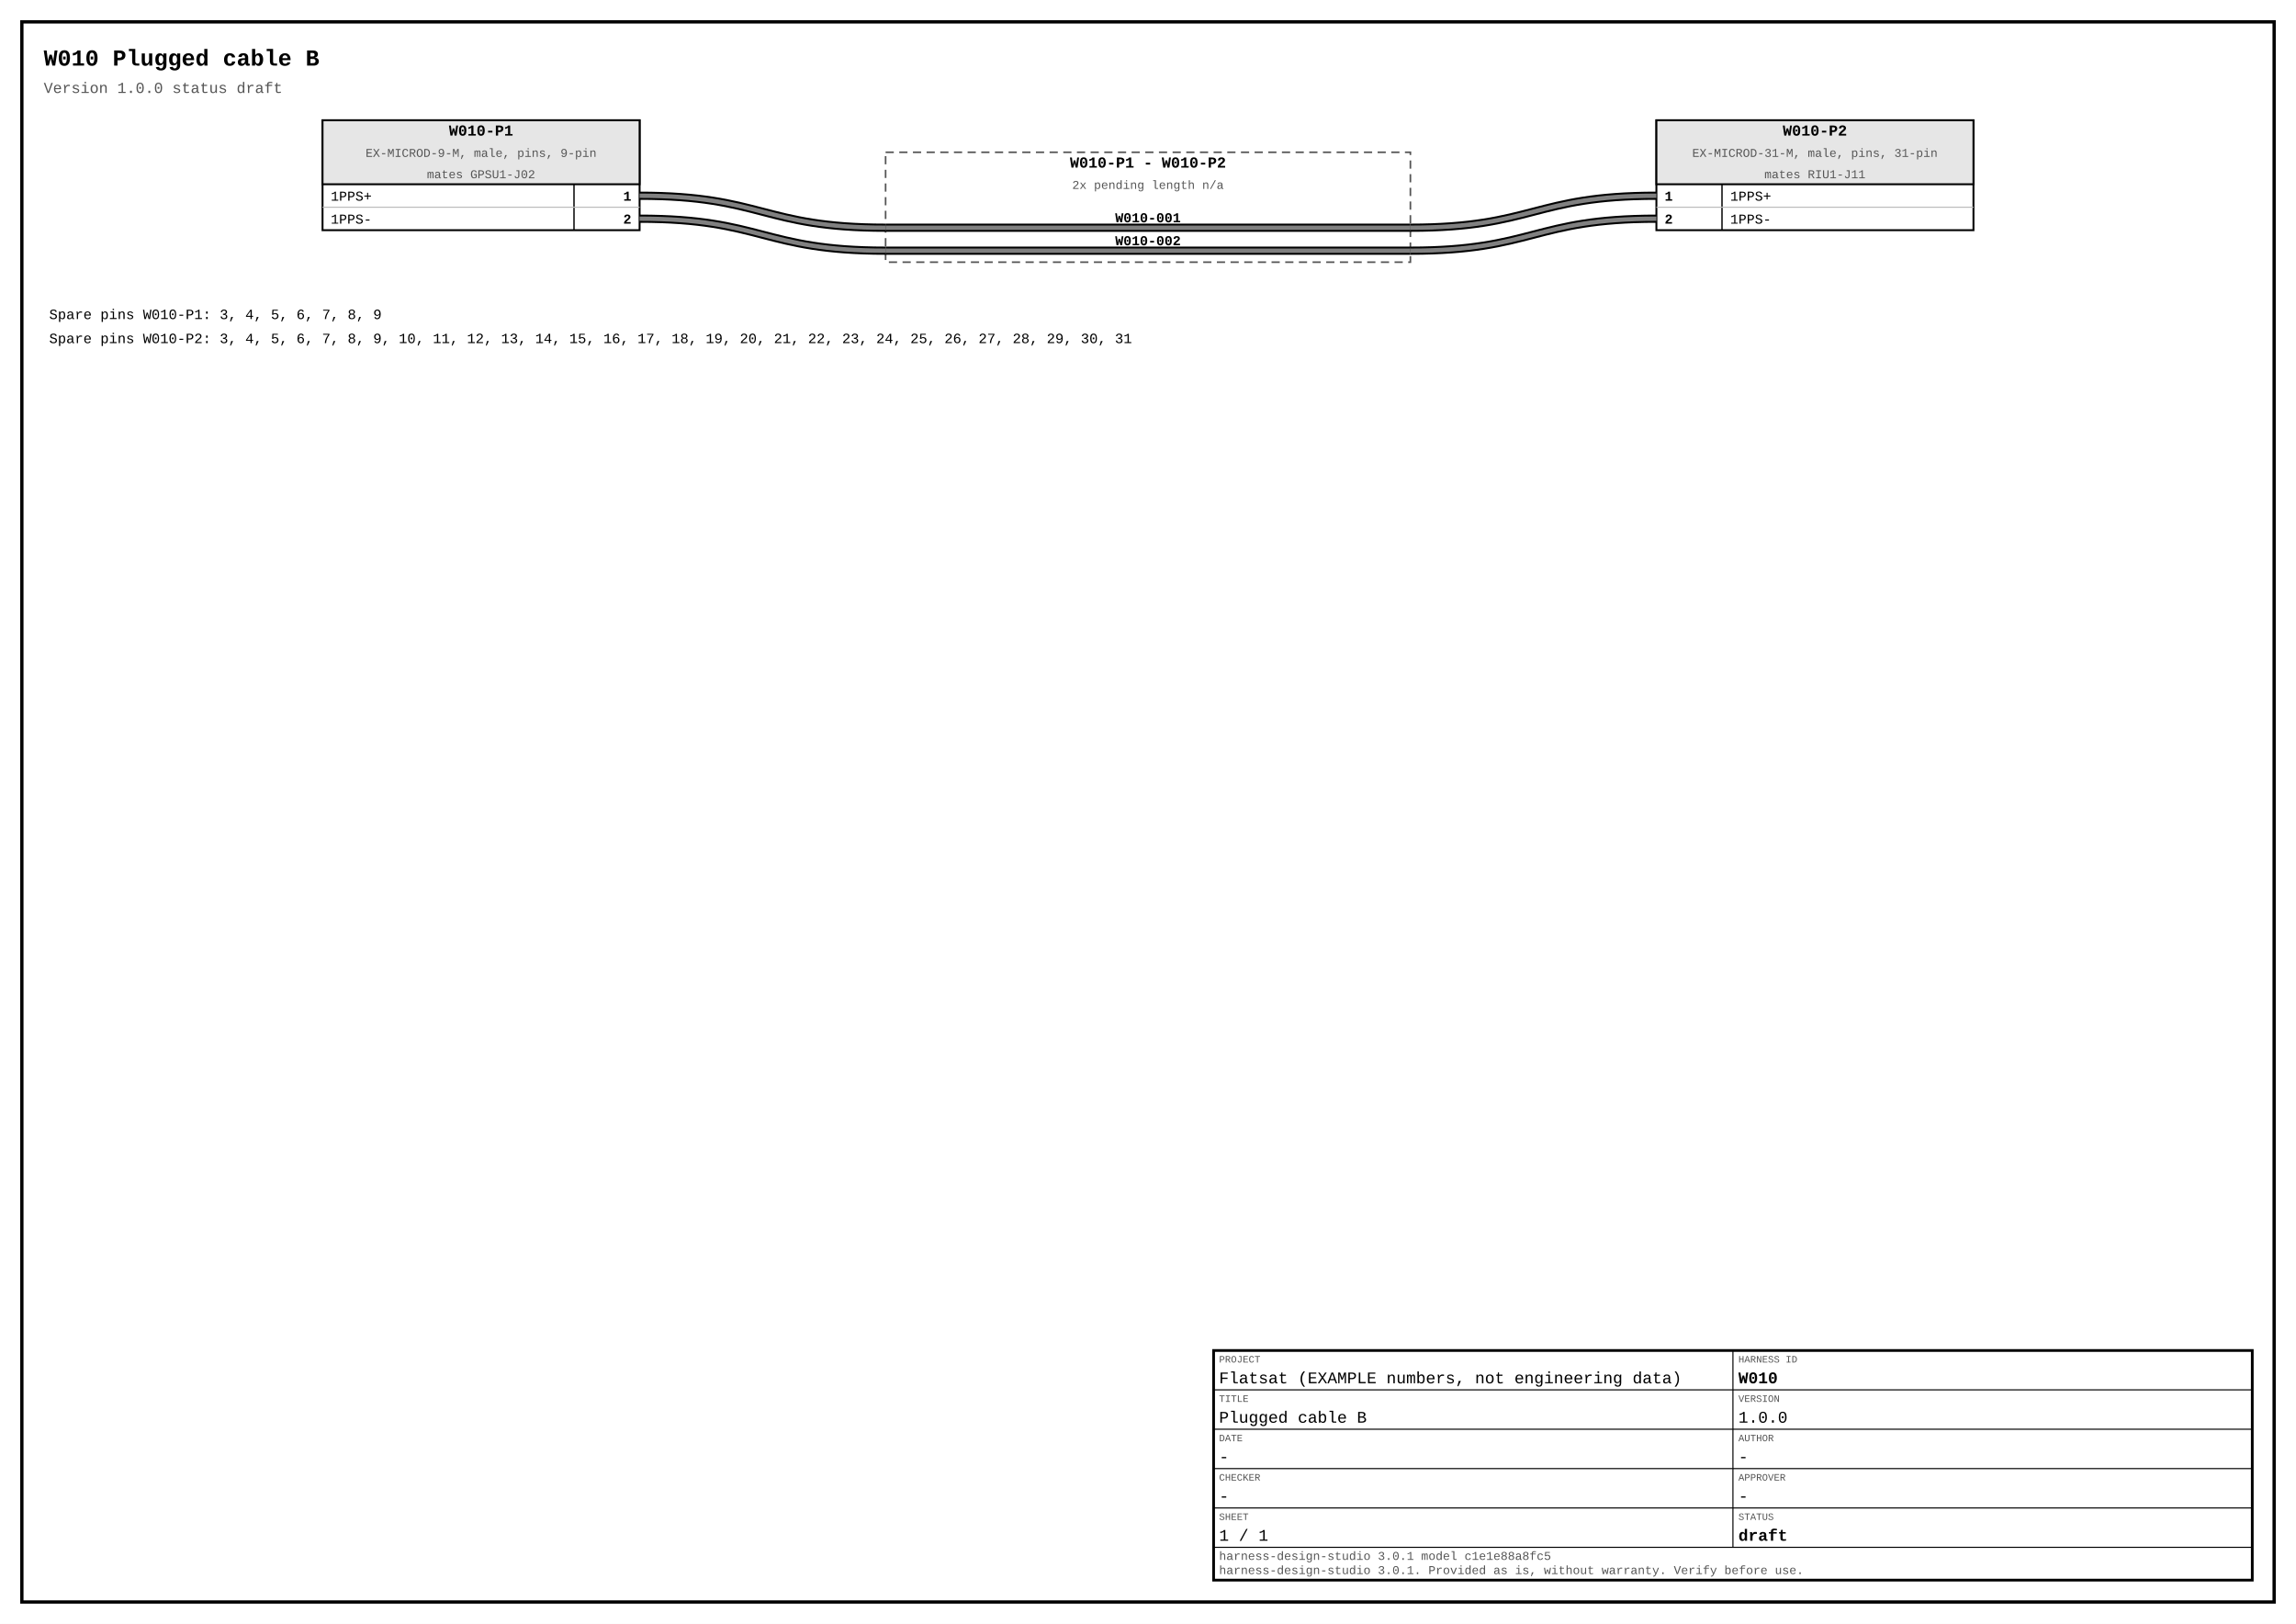
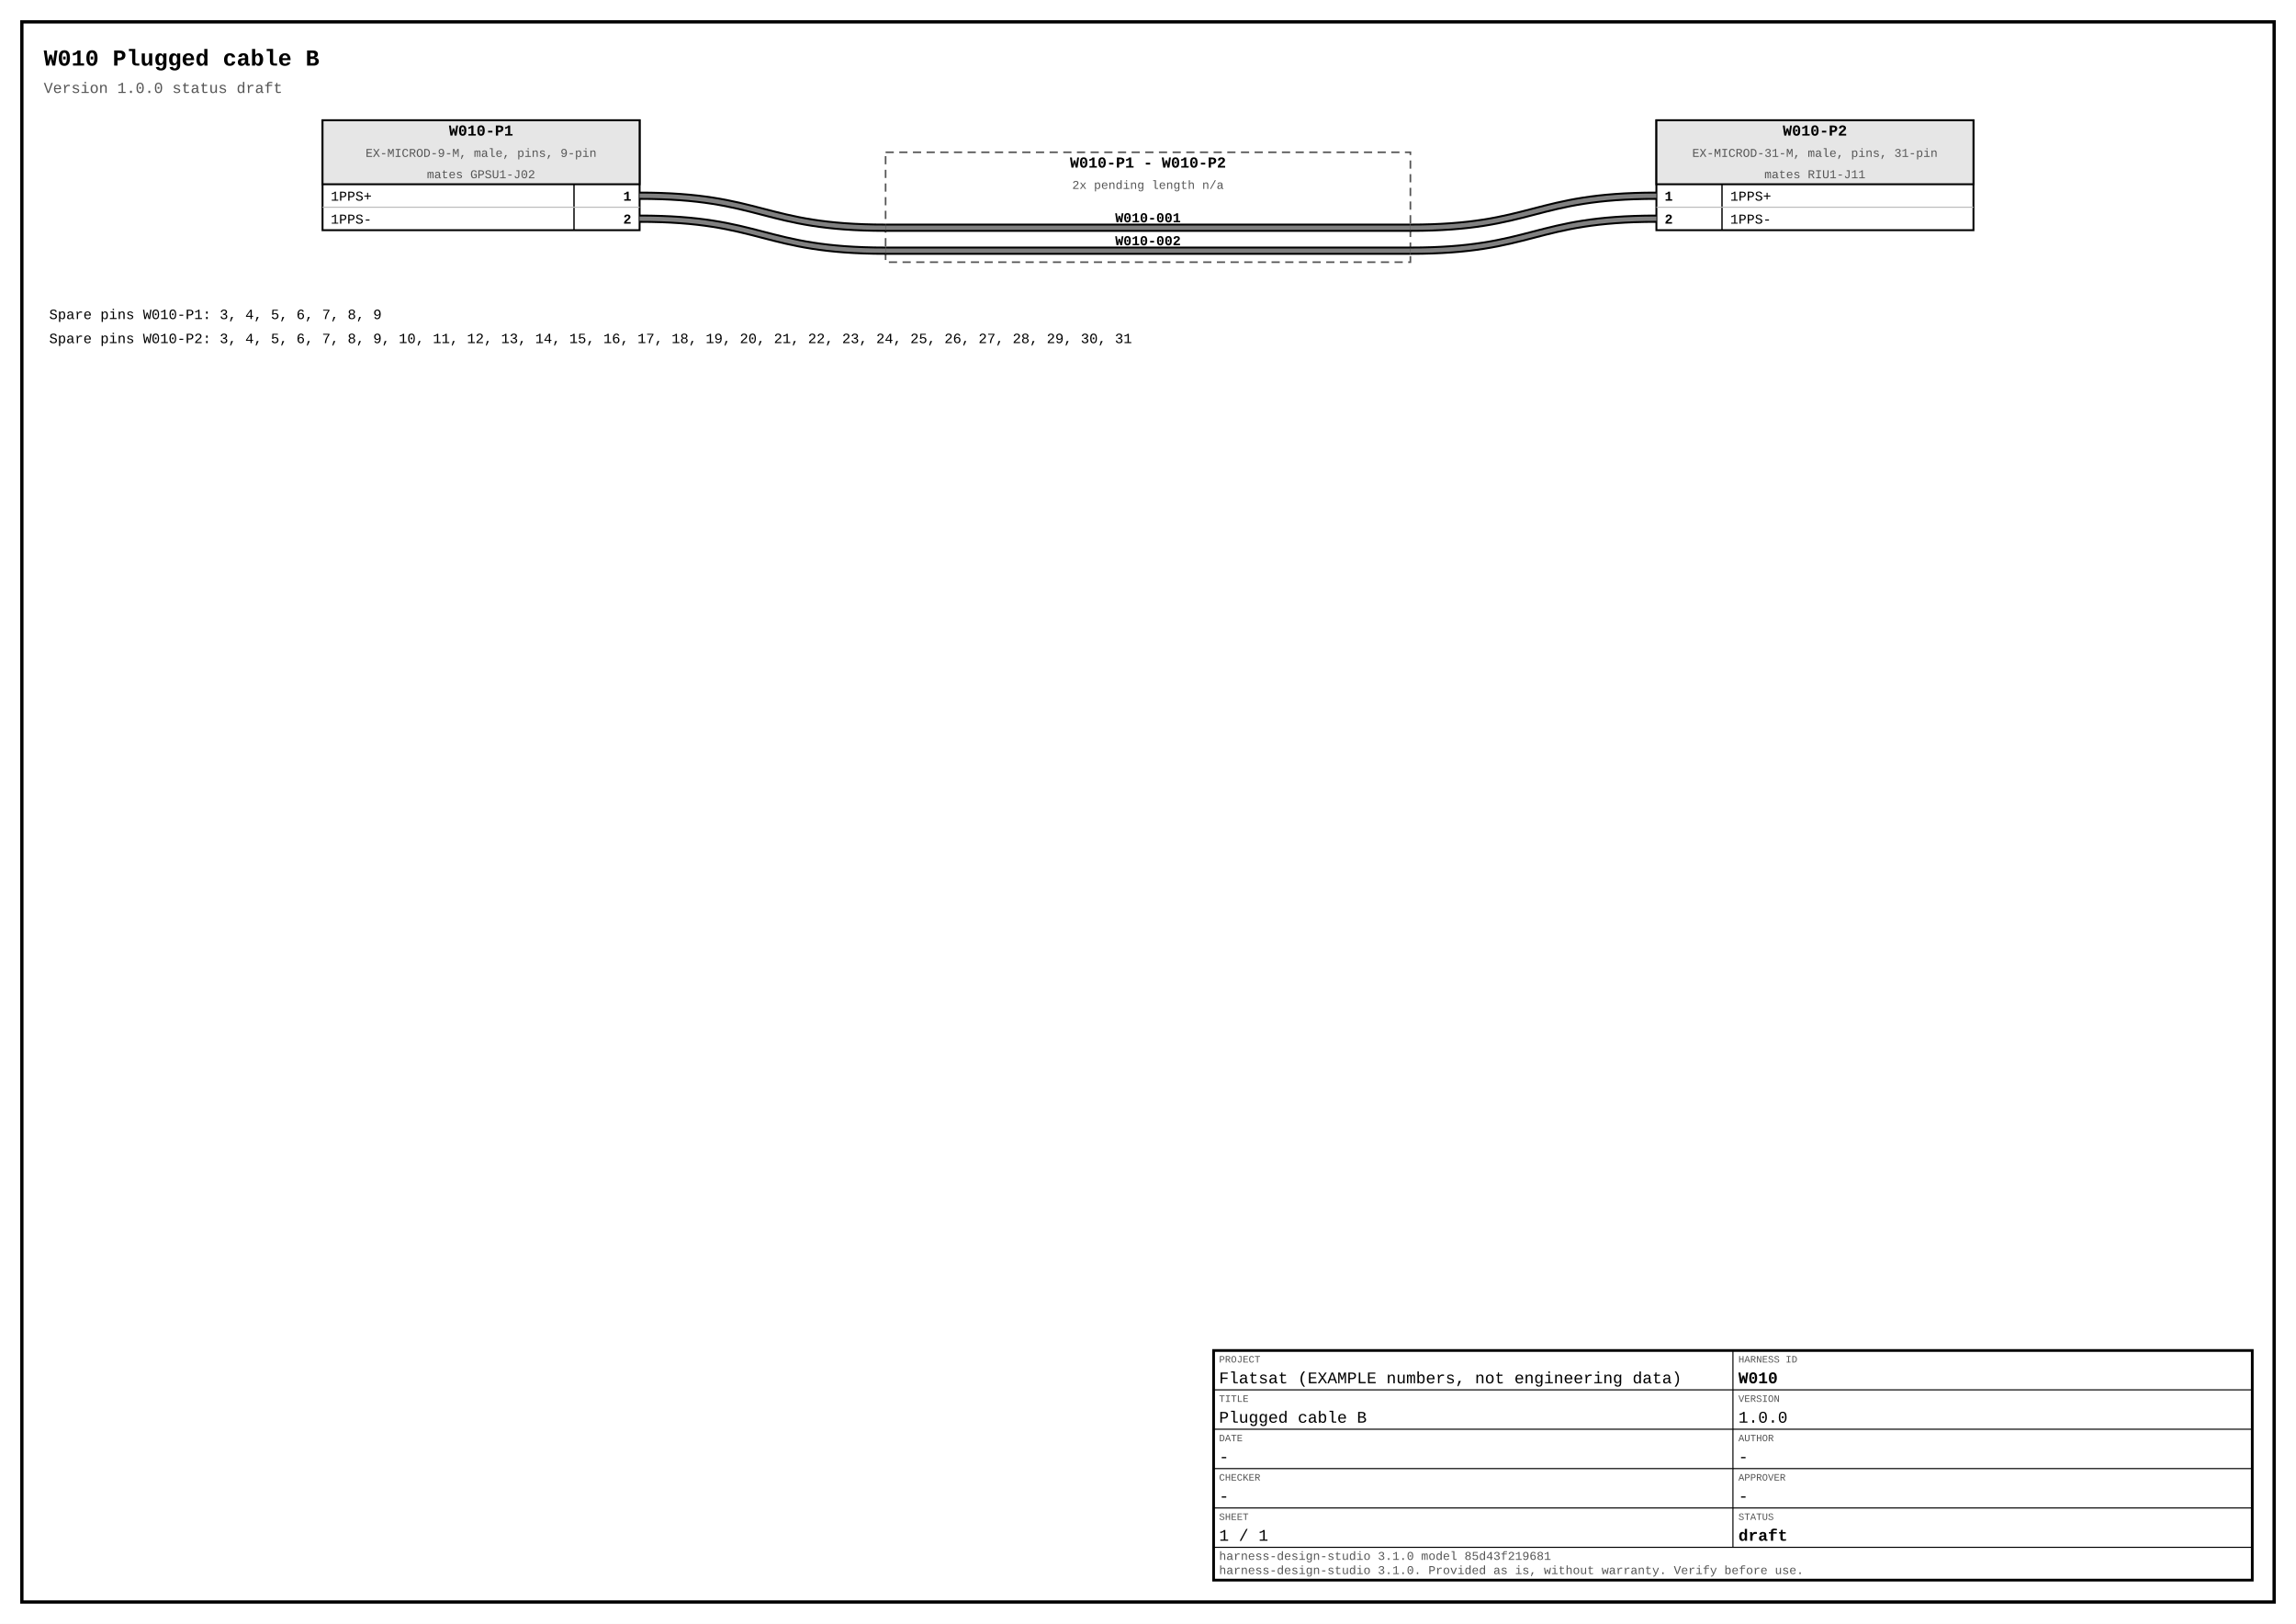
<svg xmlns="http://www.w3.org/2000/svg" width="420mm" height="297mm" viewBox="0 0 420 297" font-family="Courier New, Courier, monospace">
  <rect x="0" y="0" width="420" height="297" fill="#ffffff" />
  <rect x="4" y="4" width="412" height="289" fill="none" stroke="#000000" stroke-width="0.6" />
  <text x="8" y="12" font-size="4.2" font-weight="bold" text-anchor="start" fill="#000000">W010  Plugged cable B</text>
  <text x="8" y="17" font-size="2.8" text-anchor="start" fill="#555555">Version 1.0.0  status draft</text>
  <rect x="59" y="22" width="58" height="20.1" fill="#ffffff" stroke="#000000" stroke-width="0.35" />
  <rect x="59" y="22" width="58" height="11.7" fill="#e6e6e6" stroke="#000000" stroke-width="0.35" />
  <text x="88" y="24.8" font-size="2.8" font-weight="bold" text-anchor="middle" fill="#000000">W010-P1</text>
  <text x="88" y="28.7" font-size="2.2" text-anchor="middle" fill="#555555">EX-MICROD-9-M, male, pins, 9-pin</text>
  <text x="88" y="32.6" font-size="2.2" text-anchor="middle" fill="#555555">mates GPSU1-J02</text>
  <line x1="105" y1="33.7" x2="105" y2="42.1" stroke="#000000" stroke-width="0.25" />
  <line x1="59" y1="37.9" x2="117" y2="37.9" stroke="#bbbbbb" stroke-width="0.2" />
  <text x="60.5" y="36.7" font-size="2.5" text-anchor="start" fill="#000000" data-ref="sig/W010-P1/1">1PPS+</text>
  <text x="115.5" y="36.7" font-size="2.5" font-weight="bold" text-anchor="end" fill="#000000" data-ref="pin/W010-P1/1">1</text>
  <text x="60.5" y="40.9" font-size="2.5" text-anchor="start" fill="#000000" data-ref="sig/W010-P1/2">1PPS-</text>
  <text x="115.5" y="40.9" font-size="2.5" font-weight="bold" text-anchor="end" fill="#000000" data-ref="pin/W010-P1/2">2</text>
  <rect x="303" y="22" width="58" height="20.1" fill="#ffffff" stroke="#000000" stroke-width="0.35" />
  <rect x="303" y="22" width="58" height="11.7" fill="#e6e6e6" stroke="#000000" stroke-width="0.35" />
  <text x="332" y="24.8" font-size="2.8" font-weight="bold" text-anchor="middle" fill="#000000">W010-P2</text>
  <text x="332" y="28.7" font-size="2.2" text-anchor="middle" fill="#555555">EX-MICROD-31-M, male, pins, 31-pin</text>
  <text x="332" y="32.6" font-size="2.2" text-anchor="middle" fill="#555555">mates RIU1-J11</text>
  <line x1="315" y1="33.7" x2="315" y2="42.1" stroke="#000000" stroke-width="0.25" />
  <line x1="303" y1="37.9" x2="361" y2="37.9" stroke="#bbbbbb" stroke-width="0.2" />
  <text x="304.5" y="36.7" font-size="2.5" font-weight="bold" text-anchor="start" fill="#000000" data-ref="pin/W010-P2/1">1</text>
  <text x="316.5" y="36.7" font-size="2.5" text-anchor="start" fill="#000000" data-ref="sig/W010-P2/1">1PPS+</text>
  <text x="304.5" y="40.9" font-size="2.5" font-weight="bold" text-anchor="start" fill="#000000" data-ref="pin/W010-P2/2">2</text>
  <text x="316.5" y="40.9" font-size="2.5" text-anchor="start" fill="#000000" data-ref="sig/W010-P2/2">1PPS-</text>
  <rect x="162" y="27.85" width="96" height="20.1" fill="none" stroke="#555555" stroke-width="0.3" stroke-dasharray="1.5 1" />
  <text x="210" y="30.65" font-size="2.8" font-weight="bold" text-anchor="middle" fill="#000000">W010-P1 - W010-P2</text>
  <text x="210" y="34.55" font-size="2.2" text-anchor="middle" fill="#555555">2x  pending  length n/a</text>
  <path d="M 117 35.8 C 139.5 35.8 139.5 41.65 162 41.65" fill="none" stroke="#000000" stroke-width="1.5" />
  <line x1="162" y1="41.65" x2="258" y2="41.65" stroke="#000000" stroke-width="1.5" />
  <path d="M 258 41.65 C 280.5 41.65 280.5 35.8 303 35.8" fill="none" stroke="#000000" stroke-width="1.5" />
  <path d="M 117 35.8 C 139.5 35.8 139.5 41.65 162 41.65" fill="none" stroke="#808080" stroke-width="0.8" />
  <line x1="162" y1="41.65" x2="258" y2="41.65" stroke="#808080" stroke-width="0.8" />
  <path d="M 258 41.65 C 280.5 41.65 280.5 35.8 303 35.8" fill="none" stroke="#808080" stroke-width="0.8" />
  <text x="210" y="40.65" font-size="2.5" font-weight="bold" text-anchor="middle" fill="#000000">W010-001</text>
  <path d="M 117 40 C 139.5 40 139.5 45.85 162 45.85" fill="none" stroke="#000000" stroke-width="1.5" />
  <line x1="162" y1="45.85" x2="258" y2="45.85" stroke="#000000" stroke-width="1.5" />
  <path d="M 258 45.85 C 280.5 45.85 280.5 40 303 40" fill="none" stroke="#000000" stroke-width="1.5" />
  <path d="M 117 40 C 139.5 40 139.5 45.85 162 45.85" fill="none" stroke="#808080" stroke-width="0.8" />
  <line x1="162" y1="45.85" x2="258" y2="45.85" stroke="#808080" stroke-width="0.8" />
  <path d="M 258 45.85 C 280.5 45.85 280.5 40 303 40" fill="none" stroke="#808080" stroke-width="0.8" />
  <text x="210" y="44.85" font-size="2.5" font-weight="bold" text-anchor="middle" fill="#000000">W010-002</text>
  <text x="9" y="58.35" font-size="2.6" text-anchor="start" fill="#000000">Spare pins W010-P1: 3, 4, 5, 6, 7, 8, 9</text>
  <text x="9" y="62.75" font-size="2.6" text-anchor="start" fill="#000000">Spare pins W010-P2: 3, 4, 5, 6, 7, 8, 9, 10, 11, 12, 13, 14, 15, 16, 17, 18, 19, 20, 21, 22, 23, 24, 25, 26, 27, 28, 29, 30, 31</text>
  <rect x="222" y="247" width="190" height="42" fill="none" stroke="#000000" stroke-width="0.5" />
  <line x1="222" y1="247" x2="317" y2="247" stroke="#000000" stroke-width="0.2" />
  <text x="223" y="249.2" font-size="1.8" text-anchor="start" fill="#555555">PROJECT</text>
  <text x="223" y="253" font-size="3" text-anchor="start" fill="#000000">Flatsat (EXAMPLE numbers, not engineering data)</text>
  <line x1="317" y1="247" x2="412" y2="247" stroke="#000000" stroke-width="0.2" />
  <text x="318" y="249.2" font-size="1.8" text-anchor="start" fill="#555555">HARNESS ID</text>
  <text x="318" y="253" font-size="3" font-weight="bold" text-anchor="start" fill="#000000">W010</text>
  <line x1="222" y1="254.2" x2="317" y2="254.2" stroke="#000000" stroke-width="0.2" />
  <text x="223" y="256.4" font-size="1.8" text-anchor="start" fill="#555555">TITLE</text>
  <text x="223" y="260.2" font-size="3" text-anchor="start" fill="#000000">Plugged cable B</text>
  <line x1="317" y1="254.2" x2="412" y2="254.2" stroke="#000000" stroke-width="0.2" />
  <text x="318" y="256.4" font-size="1.8" text-anchor="start" fill="#555555">VERSION</text>
  <text x="318" y="260.2" font-size="3" text-anchor="start" fill="#000000">1.0.0</text>
  <line x1="222" y1="261.4" x2="317" y2="261.4" stroke="#000000" stroke-width="0.2" />
  <text x="223" y="263.6" font-size="1.8" text-anchor="start" fill="#555555">DATE</text>
  <text x="223" y="267.4" font-size="3" text-anchor="start" fill="#000000">-</text>
  <line x1="317" y1="261.4" x2="412" y2="261.4" stroke="#000000" stroke-width="0.2" />
  <text x="318" y="263.6" font-size="1.8" text-anchor="start" fill="#555555">AUTHOR</text>
  <text x="318" y="267.4" font-size="3" text-anchor="start" fill="#000000">-</text>
  <line x1="222" y1="268.6" x2="317" y2="268.6" stroke="#000000" stroke-width="0.2" />
  <text x="223" y="270.8" font-size="1.8" text-anchor="start" fill="#555555">CHECKER</text>
  <text x="223" y="274.6" font-size="3" text-anchor="start" fill="#000000">-</text>
  <line x1="317" y1="268.6" x2="412" y2="268.6" stroke="#000000" stroke-width="0.2" />
  <text x="318" y="270.8" font-size="1.8" text-anchor="start" fill="#555555">APPROVER</text>
  <text x="318" y="274.6" font-size="3" text-anchor="start" fill="#000000">-</text>
  <line x1="222" y1="275.8" x2="317" y2="275.8" stroke="#000000" stroke-width="0.2" />
  <text x="223" y="278" font-size="1.8" text-anchor="start" fill="#555555">SHEET</text>
  <text x="223" y="281.8" font-size="3" text-anchor="start" fill="#000000">1 / 1</text>
  <line x1="317" y1="275.8" x2="412" y2="275.8" stroke="#000000" stroke-width="0.2" />
  <text x="318" y="278" font-size="1.8" text-anchor="start" fill="#555555">STATUS</text>
  <text x="318" y="281.8" font-size="3" font-weight="bold" text-anchor="start" fill="#000000">draft</text>
  <line x1="317" y1="247" x2="317" y2="283" stroke="#000000" stroke-width="0.2" />
  <line x1="222" y1="283" x2="412" y2="283" stroke="#000000" stroke-width="0.2" />
-   <text x="223" y="285.3" font-size="2.2" text-anchor="start" fill="#555555">harness-design-studio 3.0.1 model c1e1e88a8fc5</text>
-   <text x="223" y="287.9" font-size="2.2" text-anchor="start" fill="#555555">harness-design-studio 3.0.1. Provided as is, without warranty. Verify before use.</text>
+   <text x="223" y="285.3" font-size="2.2" text-anchor="start" fill="#555555">harness-design-studio 3.1.0 model 85d43f219681</text>
+   <text x="223" y="287.9" font-size="2.2" text-anchor="start" fill="#555555">harness-design-studio 3.1.0. Provided as is, without warranty. Verify before use.</text>
</svg>
